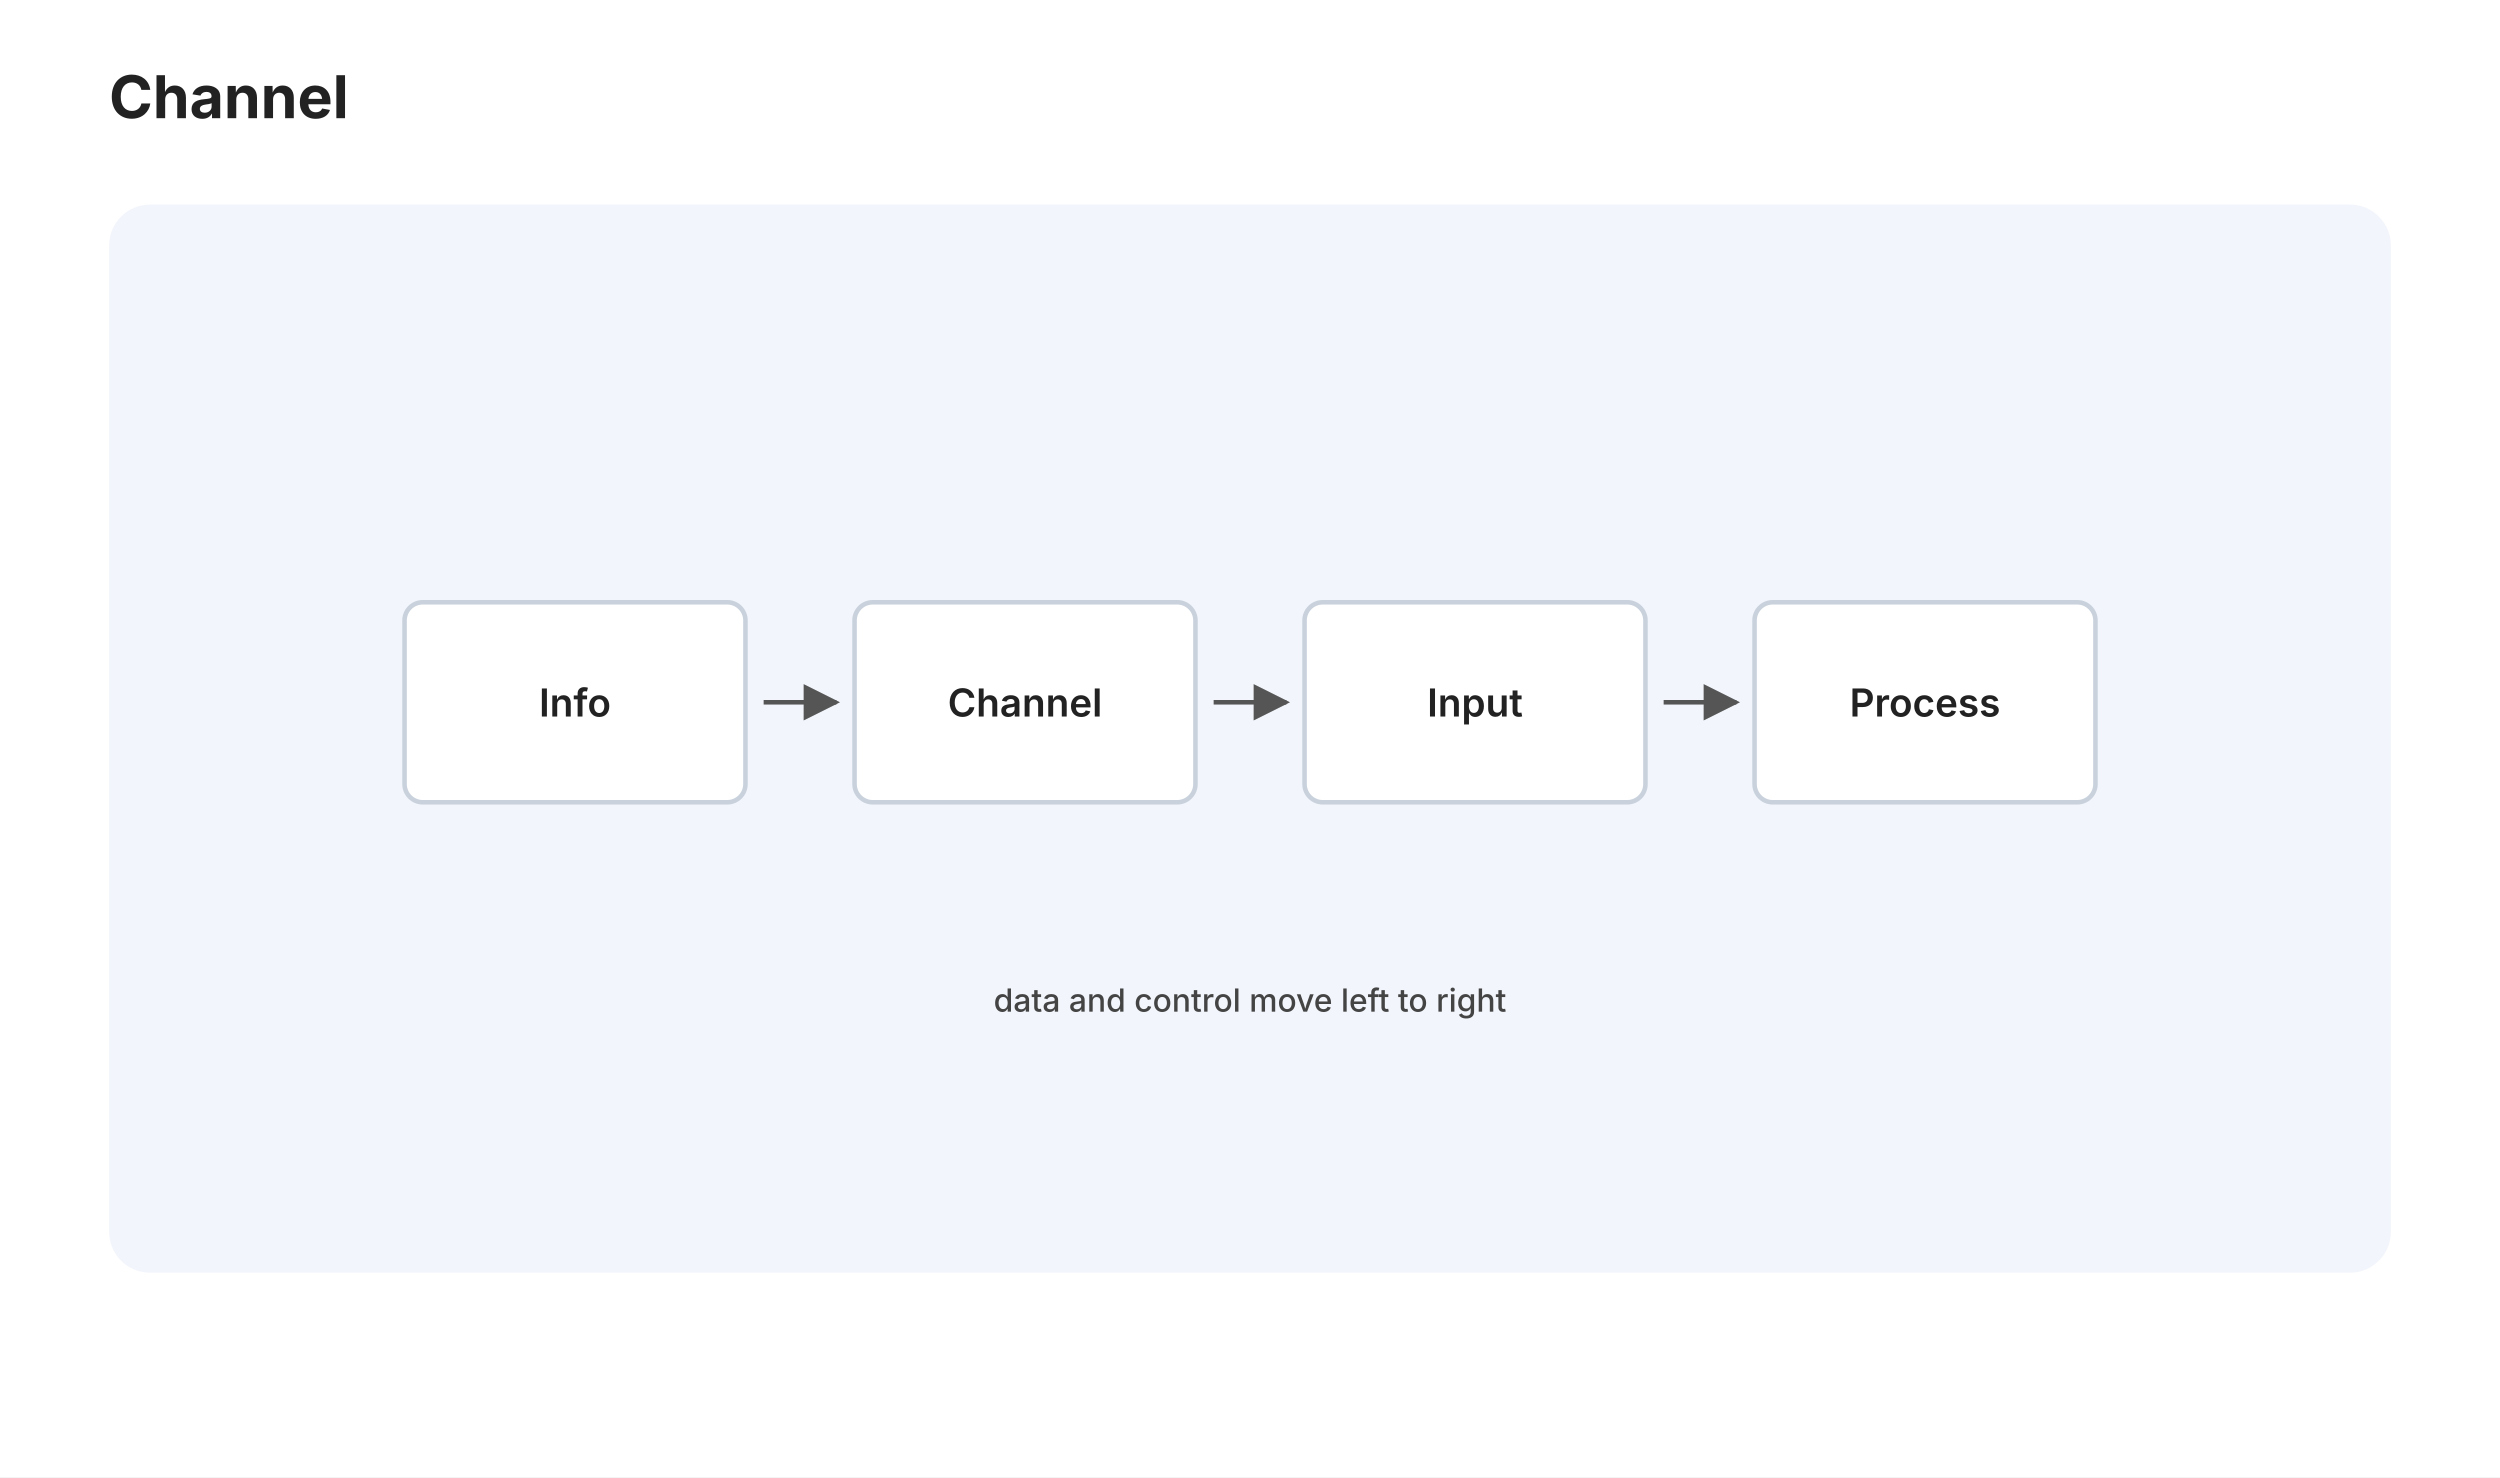
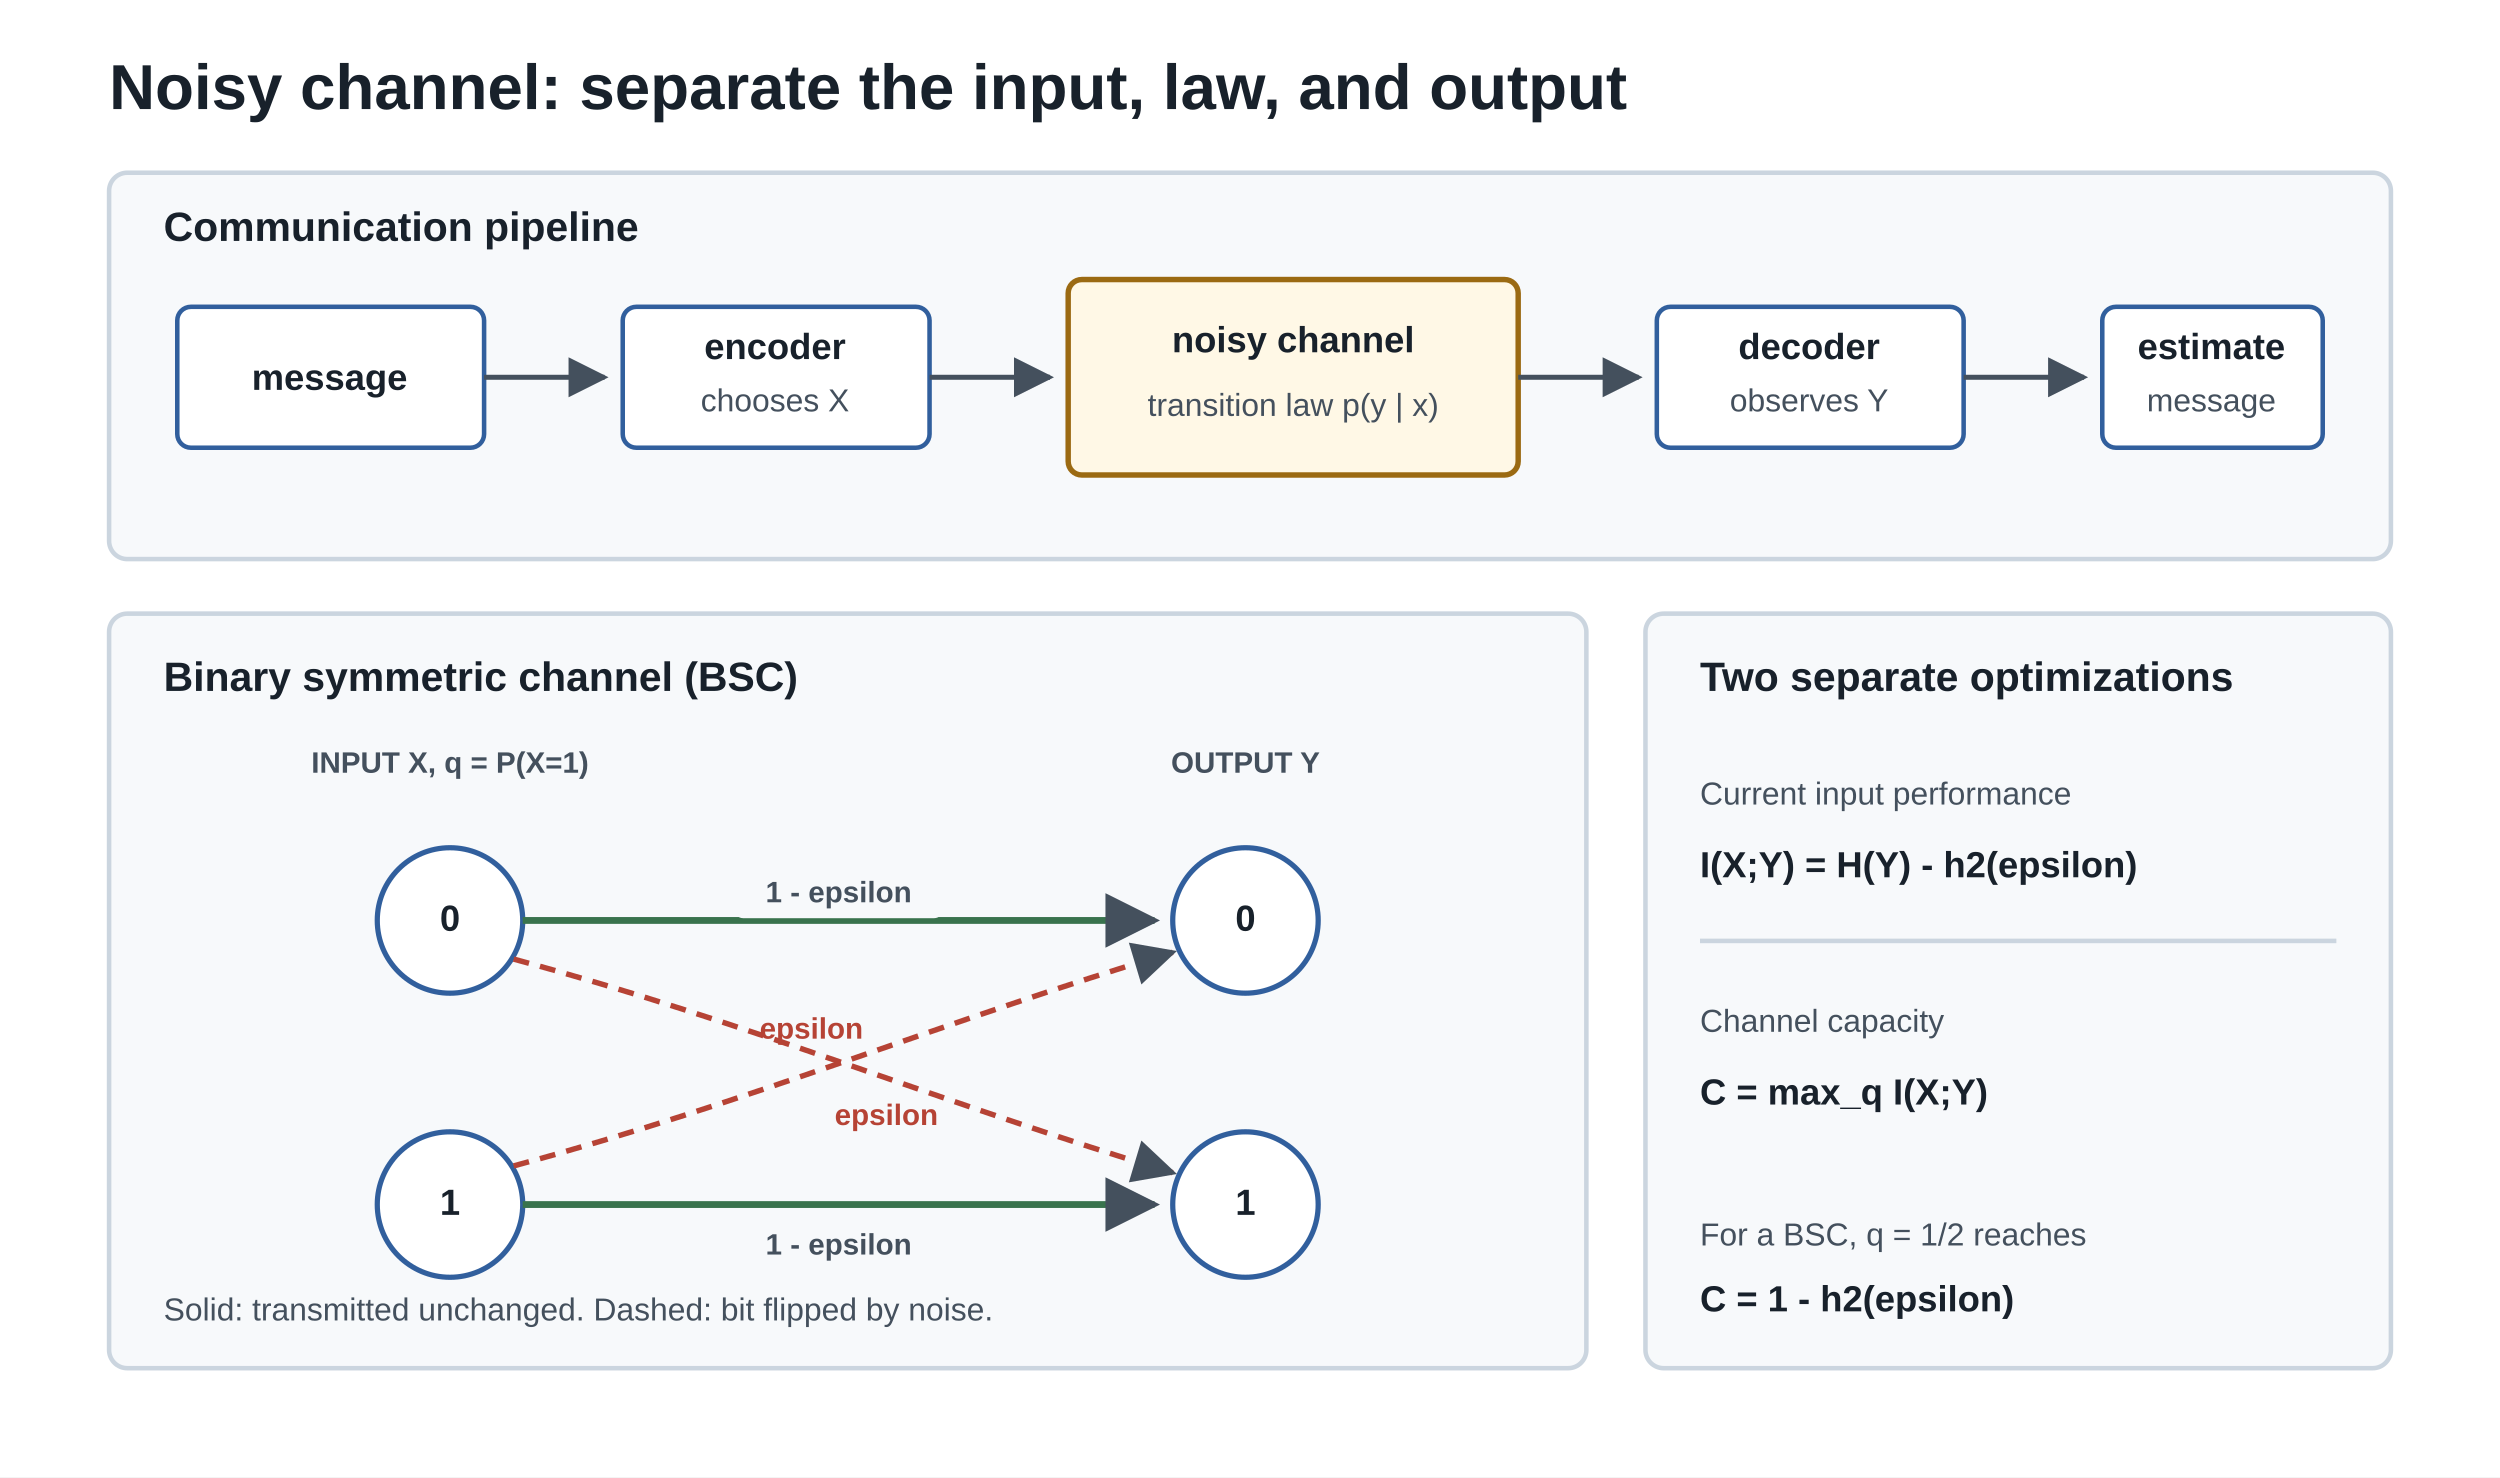
- <svg xmlns="http://www.w3.org/2000/svg" viewBox="0 0 1100 650" role="img" aria-label="Channel">
+ <svg xmlns="http://www.w3.org/2000/svg" viewBox="0 0 1100 650" role="img" aria-labelledby="title desc">
  <defs>
-     <marker id="arrow" viewBox="0 0 10 10" refX="9" refY="5" markerWidth="8" markerHeight="8" orient="auto-start-reverse">
-       <path d="M 0 0 L 10 5 L 0 10 z" fill="#555" />
+     <marker id="arrow" viewBox="0 0 10 10" refX="9" refY="5" markerWidth="8" markerHeight="8" orient="auto">
+       <path d="M0 0 L10 5 L0 10 Z" fill="#44505d" />
    </marker>
    <style>
-       .title { font: 700 26px -apple-system, BlinkMacSystemFont, "Segoe UI", sans-serif; fill: #222; }
-       .label { font: 600 17px -apple-system, BlinkMacSystemFont, "Segoe UI", sans-serif; fill: #222; }
-       .small { font: 500 14px -apple-system, BlinkMacSystemFont, "Segoe UI", sans-serif; fill: #444; }
-       .tiny { font: 500 12px -apple-system, BlinkMacSystemFont, "Segoe UI", sans-serif; fill: #555; }
-       .box { fill: #fff; stroke: #c8d1dc; stroke-width: 2; rx: 8; }
-       .soft { fill: #f8fafc; stroke: #d8e0e8; stroke-width: 2; rx: 8; }
-       .accent { fill: #3f5ca6; stroke: #3f5ca6; }
-       .line { stroke: #555; stroke-width: 2; fill: none; marker-end: url(#arrow); }
-       .thin { stroke: #777; stroke-width: 1.6; fill: none; }
+       .title,.heading,.label,.small,.tiny{font-family:Arial}.title{font-size:28px;font-weight:700;fill:#18212b}.heading{font-size:18px;font-weight:700;fill:#18212b}.label{font-size:16px;font-weight:600;fill:#18212b}.small{font-size:14px;font-weight:500;fill:#44505d}.tiny{font-size:13px;font-weight:600;fill:#44505d}.noise{font-family:Arial;font-size:13px;font-weight:600;fill:#b64335}.panel{fill:#f7f9fb;stroke:#cbd5df;stroke-width:2}.box{fill:#fff;stroke:#315f9d;stroke-width:2}.channel{fill:#fff8e6;stroke:#9b6a12;stroke-width:2.4}.node{fill:#fff;stroke:#315f9d;stroke-width:2.3}.pipe{fill:none;stroke:#44505d;stroke-width:2.2;marker-end:url(#arrow)}.direct{fill:none;stroke:#39734d;stroke-width:3;marker-end:url(#arrow)}.flip{fill:none;stroke:#b64335;stroke-width:2.4;stroke-dasharray:7 5;marker-end:url(#arrow)}
    </style>
  </defs>
-   <rect x="0" y="0" width="1100" height="650" fill="#ffffff" />
-   <text x="48" y="52" class="title">Channel</text>
-   <rect x="48" y="90" width="1004" height="470" fill="#e3e9f7" opacity="0.45" rx="18" />
-   <rect x="178.0" y="265.0" width="150.0" height="88.0" class="box" />
-   <text x="253.0" y="309.0" class="label" text-anchor="middle" dominant-baseline="middle">Info</text>
-   <path d="M 336.0 309.0 L 368.0 309.0" stroke="#555" stroke-width="2" fill="none" marker-end="url(#arrow)" />
-   <rect x="376.0" y="265.0" width="150.0" height="88.0" class="box" />
-   <text x="451.0" y="309.0" class="label" text-anchor="middle" dominant-baseline="middle">Channel</text>
-   <path d="M 534.0 309.0 L 566.0 309.0" stroke="#555" stroke-width="2" fill="none" marker-end="url(#arrow)" />
-   <rect x="574.0" y="265.0" width="150.0" height="88.0" class="box" />
-   <text x="649.0" y="309.0" class="label" text-anchor="middle" dominant-baseline="middle">Input</text>
-   <path d="M 732.0 309.0 L 764.0 309.0" stroke="#555" stroke-width="2" fill="none" marker-end="url(#arrow)" />
-   <rect x="772.0" y="265.0" width="150.0" height="88.0" class="box" />
-   <text x="847.0" y="309.0" class="label" text-anchor="middle" dominant-baseline="middle">Process</text>
-   <text x="550.0" y="440.0" class="small" text-anchor="middle" dominant-baseline="middle">data and control move left to right</text>
+   <rect width="1100" height="650" fill="#fff" />
+   <text x="48" y="48" class="title">Noisy channel: separate the input, law, and output</text>
+   <rect x="48" y="76" width="1004" height="170" rx="8" class="panel" />
+   <text x="72" y="106" class="heading">Communication pipeline</text>
+   <rect x="78" y="135" width="135" height="62" rx="6" class="box" />
+   <text x="145" y="167" text-anchor="middle" dominant-baseline="middle" class="label">message</text>
+   <path d="M213 166 H266" class="pipe" />
+   <rect x="274" y="135" width="135" height="62" rx="6" class="box" />
+   <text x="341" y="158" text-anchor="middle" class="label">encoder</text>
+   <text x="341" y="181" text-anchor="middle" class="small">chooses X</text>
+   <path d="M409 166 H462" class="pipe" />
+   <rect x="470" y="123" width="198" height="86" rx="6" class="channel" />
+   <text x="569" y="155" text-anchor="middle" class="label">noisy channel</text>
+   <text x="569" y="183" text-anchor="middle" class="small">transition law p(y | x)</text>
+   <path d="M668 166 H721" class="pipe" />
+   <rect x="729" y="135" width="135" height="62" rx="6" class="box" />
+   <text x="796" y="158" text-anchor="middle" class="label">decoder</text>
+   <text x="796" y="181" text-anchor="middle" class="small">observes Y</text>
+   <path d="M864 166 H917" class="pipe" />
+   <rect x="925" y="135" width="97" height="62" rx="6" class="box" />
+   <text x="973" y="158" text-anchor="middle" class="label">estimate</text>
+   <text x="973" y="181" text-anchor="middle" class="small">message</text>
+   <rect x="48" y="270" width="650" height="332" rx="8" class="panel" />
+   <text x="72" y="304" class="heading">Binary symmetric channel (BSC)</text>
+   <text x="198" y="340" text-anchor="middle" class="tiny">INPUT X, q = P(X=1)</text>
+   <text x="548" y="340" text-anchor="middle" class="tiny">OUTPUT Y</text>
+   <circle cx="198" cy="405" r="32" class="node" />
+   <circle cx="198" cy="530" r="32" class="node" />
+   <circle cx="548" cy="405" r="32" class="node" />
+   <circle cx="548" cy="530" r="32" class="node" />
+   <text x="198" y="405" text-anchor="middle" dominant-baseline="middle" class="label">0</text>
+   <text x="198" y="530" text-anchor="middle" dominant-baseline="middle" class="label">1</text>
+   <text x="548" y="405" text-anchor="middle" dominant-baseline="middle" class="label">0</text>
+   <text x="548" y="530" text-anchor="middle" dominant-baseline="middle" class="label">1</text>
+   <path d="M230 405 H508" class="direct" />
+   <path d="M230 530 H508" class="direct" />
+   <path d="M226 422 C330 450 416 486 516 516" class="flip" />
+   <path d="M226 513 C330 485 416 449 516 419" class="flip" />
+   <rect x="323" y="380" width="92" height="24" rx="4" fill="#f7f9fb" />
+   <text x="369" y="397" text-anchor="middle" class="tiny">1 - epsilon</text>
+   <rect x="323" y="535" width="92" height="24" rx="4" fill="#f7f9fb" />
+   <text x="369" y="552" text-anchor="middle" class="tiny">1 - epsilon</text>
+   <text x="357" y="457" text-anchor="middle" class="noise">epsilon</text>
+   <text x="390" y="495" text-anchor="middle" class="noise">epsilon</text>
+   <text x="72" y="581" class="small">Solid: transmitted unchanged. Dashed: bit flipped by noise.</text>
+   <rect x="724" y="270" width="328" height="332" rx="8" class="panel" />
+   <text x="748" y="304" class="heading">Two separate optimizations</text>
+   <text x="748" y="354" class="small">Current input performance</text>
+   <text x="748" y="386" class="label">I(X;Y) = H(Y) - h2(epsilon)</text>
+   <line x1="748" y1="414" x2="1028" y2="414" stroke="#cbd5df" stroke-width="2" />
+   <text x="748" y="454" class="small">Channel capacity</text>
+   <text x="748" y="486" class="label">C = max_q I(X;Y)</text>
+   <text x="748" y="548" class="small">For a BSC, q = 1/2 reaches</text>
+   <text x="748" y="577" class="label">C = 1 - h2(epsilon)</text>
</svg>
